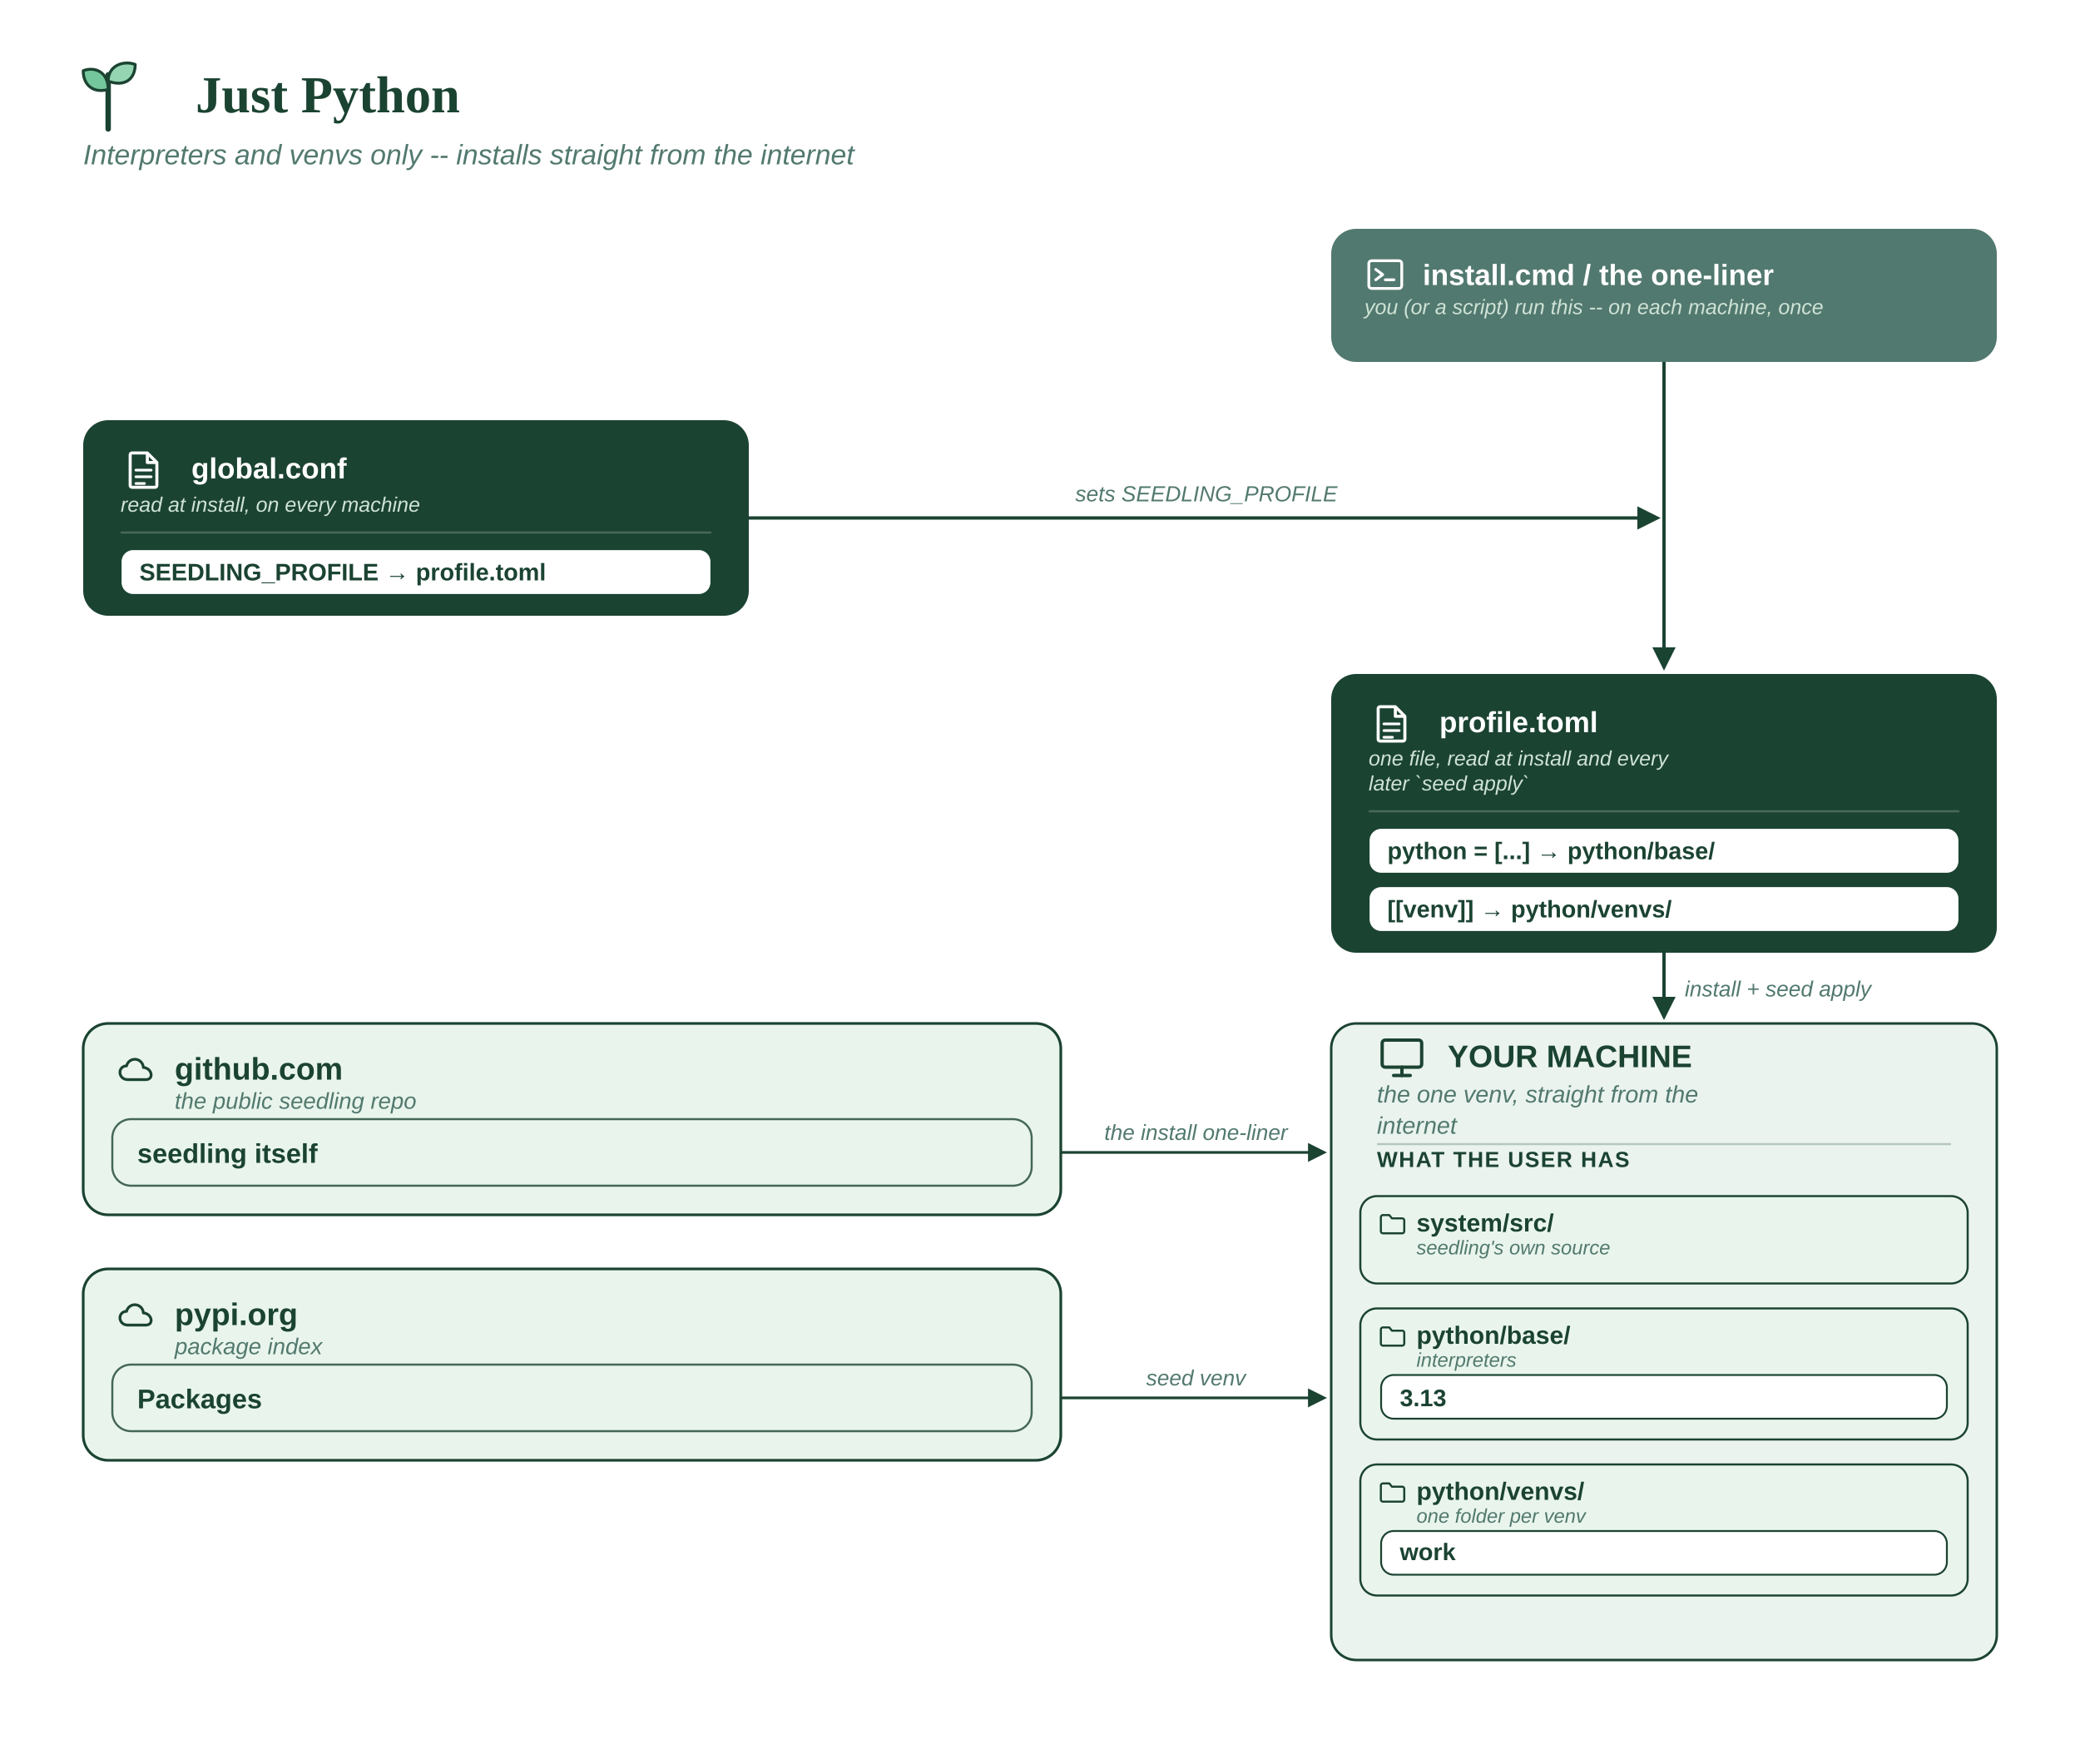
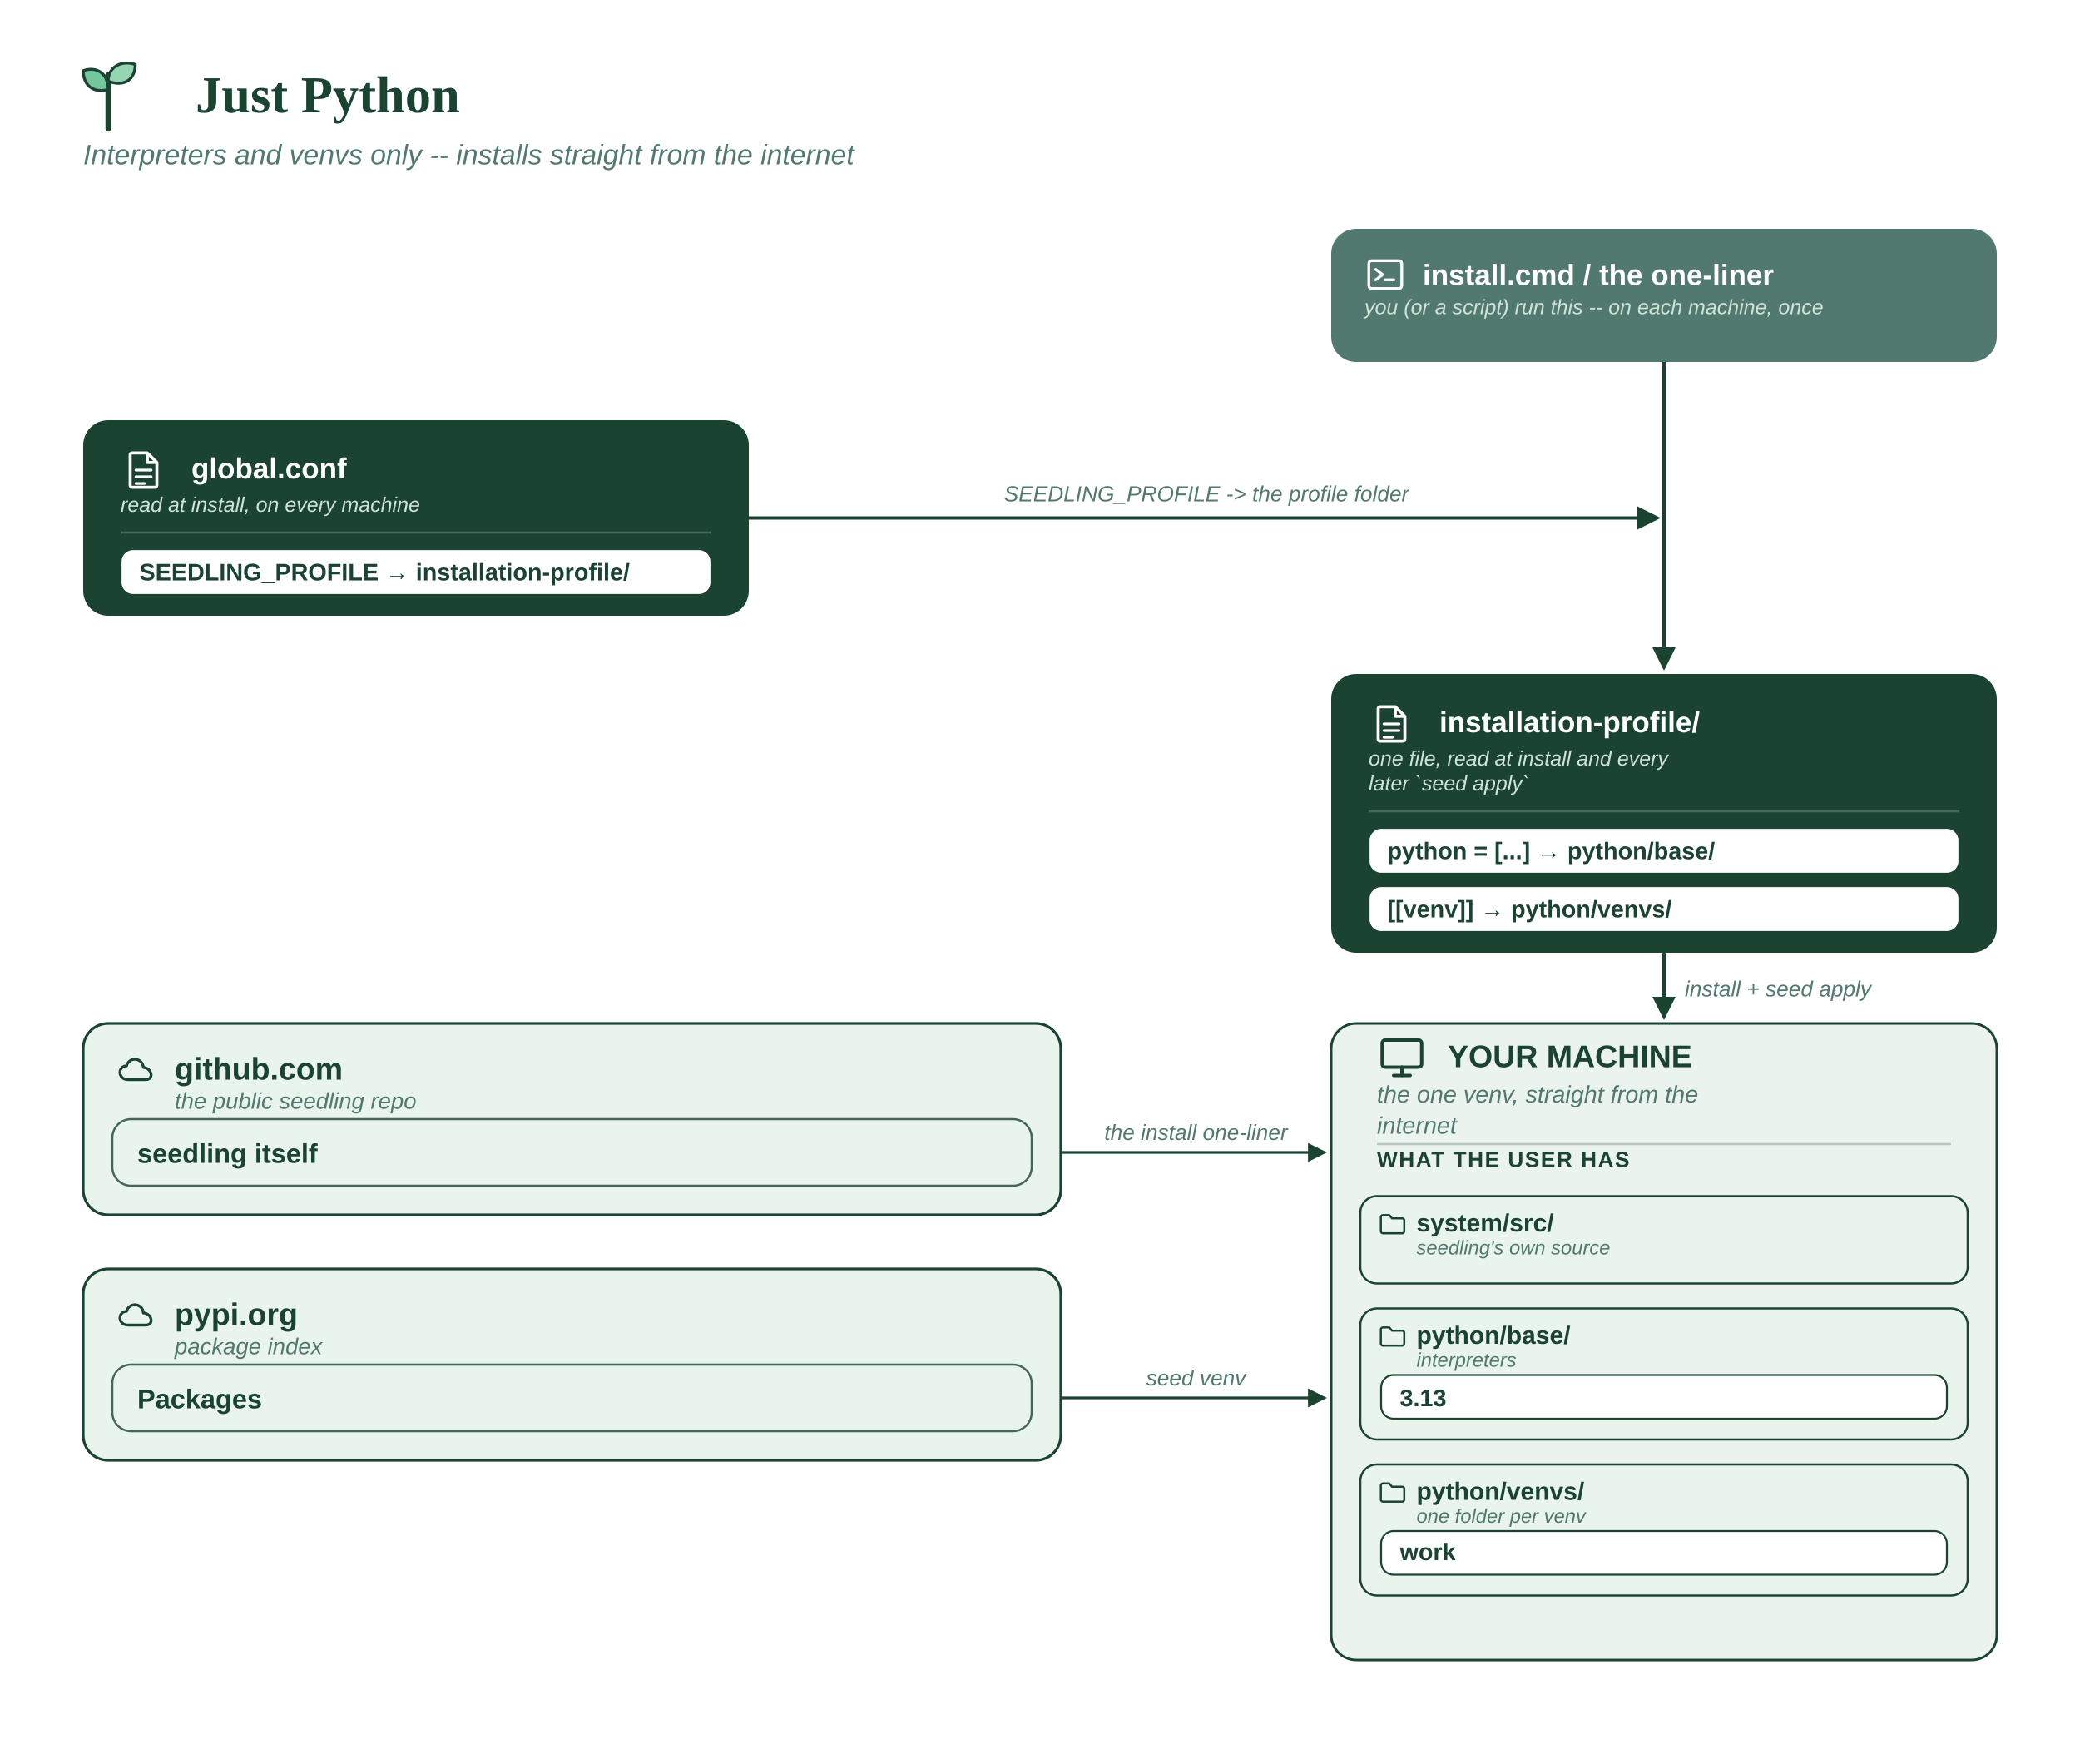
<svg xmlns="http://www.w3.org/2000/svg" viewBox="0 0 1000 848" font-family="Arial, Helvetica, sans-serif">
  <defs>
    <defs>
      <style>
      .head  { font-family: Georgia, 'Times New Roman', serif; }
      .body  { font-family: Arial, Helvetica, sans-serif; }
      .fg    { fill: #1B4332; }
      .fw    { fill: #FFFFFF; }
      .fmute { fill: #52796F; }
    </style>
      <marker id="arrow" markerWidth="7" markerHeight="7" refX="5.5" refY="3.5" orient="auto">
        <path d="M0,0 L7,3.5 L0,7 Z" fill="#1B4332" />
      </marker>
      <symbol id="ic-cloud" viewBox="0 0 24 24">
        <path d="M6.5 18 C3.5 18 2 15.8 2 13.8 C2 11.6 3.8 10 5.8 10.1 C6.4 7.6 8.7 6 11.2 6.3 C13.6 6.6 15.4 8.6 15.5 11 C17.9 11.1 20 13 20 15.3 C20 17.4 18.2 18 17 18 Z" fill="none" stroke="currentColor" stroke-width="1.6" stroke-linejoin="round" />
      </symbol>
      <symbol id="ic-box" viewBox="0 0 24 24">
        <path d="M3 8 L12 4 L21 8 L12 12 Z" fill="none" stroke="currentColor" stroke-width="1.6" stroke-linejoin="round" />
        <path d="M3 8 V17 L12 21 V12" fill="none" stroke="currentColor" stroke-width="1.6" stroke-linejoin="round" />
        <path d="M21 8 V17 L12 21" fill="none" stroke="currentColor" stroke-width="1.6" stroke-linejoin="round" />
      </symbol>
      <symbol id="ic-server" viewBox="0 0 24 24">
        <rect x="3" y="4" width="18" height="6" rx="1.3" fill="none" stroke="currentColor" stroke-width="1.6" />
        <rect x="3" y="14" width="18" height="6" rx="1.3" fill="none" stroke="currentColor" stroke-width="1.6" />
        <circle cx="7" cy="7" r="1" fill="currentColor" />
        <circle cx="7" cy="17" r="1" fill="currentColor" />
      </symbol>
      <symbol id="ic-monitor" viewBox="0 0 24 24">
        <rect x="2.5" y="4" width="19" height="13" rx="1.4" fill="none" stroke="currentColor" stroke-width="1.6" />
        <line x1="8" y1="21" x2="16" y2="21" stroke="currentColor" stroke-width="1.6" stroke-linecap="round" />
        <line x1="12" y1="17" x2="12" y2="21" stroke="currentColor" stroke-width="1.6" stroke-linecap="round" />
      </symbol>
      <symbol id="ic-folder" viewBox="0 0 24 24">
        <path d="M3 6.5 C3 5.7 3.7 5 4.5 5 H9.5 L11.5 7.5 H19.5 C20.3 7.5 21 8.2 21 9 V17.5 C21 18.3 20.3 19 19.5 19 H4.5 C3.7 19 3 18.3 3 17.5 Z" fill="none" stroke="currentColor" stroke-width="1.6" stroke-linejoin="round" />
      </symbol>
      <symbol id="ic-doc" viewBox="0 0 24 24">
        <path d="M6 3 H14 L19 8 V20 C19 20.6 18.6 21 18 21 H6 C5.4 21 5 20.6 5 20 V4 C5 3.4 5.4 3 6 3 Z" fill="none" stroke="currentColor" stroke-width="1.6" stroke-linejoin="round" />
        <path d="M14 3 V8 H19" fill="none" stroke="currentColor" stroke-width="1.6" stroke-linejoin="round" />
        <line x1="8" y1="12" x2="16" y2="12" stroke="currentColor" stroke-width="1.4" stroke-linecap="round" />
        <line x1="8" y1="15.5" x2="16" y2="15.5" stroke="currentColor" stroke-width="1.4" stroke-linecap="round" />
        <line x1="8" y1="19" x2="12.5" y2="19" stroke="currentColor" stroke-width="1.4" stroke-linecap="round" />
      </symbol>
      <symbol id="ic-terminal" viewBox="0 0 24 24">
        <rect x="2.5" y="4" width="19" height="16" rx="1.6" fill="none" stroke="currentColor" stroke-width="1.6" />
        <path d="M6.5 9 L10.5 12 L6.5 15" fill="none" stroke="currentColor" stroke-width="1.6" stroke-linecap="round" stroke-linejoin="round" />
        <line x1="12" y1="15" x2="17" y2="15" stroke="currentColor" stroke-width="1.6" stroke-linecap="round" />
      </symbol>
    </defs>
  </defs>
  <rect x="0" y="0" width="1000" height="848" fill="#FFFFFF" />
  <g transform="translate(40,20)">
    <path d="M12 42 V16" stroke="#1B4332" stroke-width="2.6" stroke-linecap="round" fill="none" />
    <path d="M12 23 C12 14 5 12 0 14 C0 21 5 25 12 23 Z" fill="#74C69D" stroke="#1B4332" stroke-width="1.4" stroke-linejoin="round" />
    <path d="M12 19 C12 11 20 9 25 11 C25 18 20 22 12 19 Z" fill="#95D5B2" stroke="#1B4332" stroke-width="1.4" stroke-linejoin="round" />
  </g>
  <text x="94" y="54" class="head fg" font-size="25" font-weight="700">Just Python</text>
  <text x="40" y="79" class="body fmute" font-size="13.5" font-style="italic">Interpreters and venvs only -- installs straight from the internet</text>
  <rect x="640" y="110" width="320" height="64" rx="12" fill="#52796F" />
  <use href="#ic-terminal" x="656" y="122" width="20" height="20" color="#FFFFFF" />
  <text x="684" y="137" class="body fw" font-size="14.0" font-weight="700">install.cmd  /  the one-liner</text>
  <text x="656" y="151" class="body" fill="#CFE3D6" font-size="10" font-style="italic">you (or a script) run this -- on each machine, once</text>
  <line x1="800" y1="174" x2="800" y2="320" stroke="#1B4332" stroke-width="1.6" marker-end="url(#arrow)" />
  <rect x="40" y="202" width="320" height="94" rx="12" fill="#1B4332" />
  <use href="#ic-doc" x="58" y="215" width="22" height="22" color="#FFFFFF" />
  <text x="92" y="230" class="body fw" font-size="14" font-weight="700">global.conf</text>
  <text x="58" y="246" class="body" fill="#CFE3D6" font-size="10" font-style="italic">read at install, on every machine</text>
  <line x1="58" y1="256" x2="342" y2="256" stroke="#FFFFFF" stroke-width="1" opacity="0.2" />
  <rect x="58" y="264" width="284" height="22" rx="6" fill="#FFFFFF" stroke="#1B4332" stroke-width="0.9" />
-   <text x="67" y="279" class="body fg" font-size="11.5" font-weight="600">SEEDLING_PROFILE  →  profile.toml</text>
+   <text x="67" y="279" class="body fg" font-size="11.5" font-weight="600">SEEDLING_PROFILE  →  installation-profile/</text>
  <line x1="360" y1="249" x2="796" y2="249" stroke="#1B4332" stroke-width="1.6" marker-end="url(#arrow)" />
-   <text x="580" y="241" text-anchor="middle" class="body fmute" font-size="10.5" font-style="italic">sets SEEDLING_PROFILE</text>
+   <text x="580" y="241" text-anchor="middle" class="body fmute" font-size="10.5" font-style="italic">SEEDLING_PROFILE -&gt; the profile folder</text>
  <rect x="640" y="324" width="320" height="134" rx="12" fill="#1B4332" />
  <use href="#ic-doc" x="658" y="337" width="22" height="22" color="#FFFFFF" />
-   <text x="692" y="352" class="body fw" font-size="14.0" font-weight="700">profile.toml</text>
+   <text x="692" y="352" class="body fw" font-size="14.0" font-weight="700">installation-profile/</text>
  <text x="658" y="368" class="body" fill="#CFE3D6" font-size="10" font-style="italic">one file, read at install and every</text>
  <text x="658" y="380" class="body" fill="#CFE3D6" font-size="10" font-style="italic">later `seed apply`</text>
  <line x1="658" y1="390" x2="942" y2="390" stroke="#FFFFFF" stroke-width="1" opacity="0.2" />
  <rect x="658" y="398" width="284" height="22" rx="6" fill="#FFFFFF" stroke="#1B4332" stroke-width="0.9" />
  <text x="667" y="413" class="body fg" font-size="11.5" font-weight="600">python = [...]  →  python/base/</text>
  <rect x="658" y="426" width="284" height="22" rx="6" fill="#FFFFFF" stroke="#1B4332" stroke-width="0.9" />
  <text x="667" y="441" class="body fg" font-size="11.5" font-weight="600">[[venv]]  →  python/venvs/</text>
  <line x1="800" y1="458" x2="800" y2="488" stroke="#1B4332" stroke-width="1.6" marker-end="url(#arrow)" />
  <text x="810" y="479" class="body fmute" font-size="10.5" font-style="italic">install + seed apply</text>
  <rect x="640" y="492" width="320" height="306" rx="12" fill="#EAF3EE" stroke="#1B4332" stroke-width="1.2" />
  <use href="#ic-monitor" x="662" y="496" width="24" height="24" color="#1B4332" />
  <text x="696" y="513" class="body fg" font-size="15" font-weight="700">YOUR MACHINE</text>
  <text x="662" y="530" class="body fmute" font-size="11.5" font-style="italic">the one venv, straight from the</text>
  <text x="662" y="545" class="body fmute" font-size="11.5" font-style="italic">internet</text>
  <line x1="662" y1="550" x2="938" y2="550" stroke="#1B4332" stroke-width="1" opacity="0.25" />
  <text x="662" y="561" class="body fg" font-size="10.5" font-weight="700" letter-spacing="0.6">WHAT THE USER HAS</text>
  <rect x="654" y="575" width="292" height="42" rx="8" fill="#E9F5EC" stroke="#1B4332" stroke-width="1" />
  <use href="#ic-folder" x="662" y="581" width="15" height="15" color="#1B4332" />
  <text x="681" y="592" class="body fg" font-size="12.0" font-weight="700">system/src/</text>
  <text x="681" y="603" class="body fmute" font-size="9.5" font-style="italic">seedling's own source</text>
  <rect x="654" y="629" width="292" height="63" rx="8" fill="#E9F5EC" stroke="#1B4332" stroke-width="1" />
  <use href="#ic-folder" x="662" y="635" width="15" height="15" color="#1B4332" />
  <text x="681" y="646" class="body fg" font-size="12.0" font-weight="700">python/base/</text>
  <text x="681" y="657" class="body fmute" font-size="9.5" font-style="italic">interpreters</text>
  <rect x="664" y="661" width="272" height="21" rx="6" fill="#FFFFFF" stroke="#1B4332" stroke-width="0.9" />
  <text x="673" y="676" class="body fg" font-size="11.5" font-weight="600">3.13</text>
  <rect x="654" y="704" width="292" height="63" rx="8" fill="#E9F5EC" stroke="#1B4332" stroke-width="1" />
  <use href="#ic-folder" x="662" y="710" width="15" height="15" color="#1B4332" />
  <text x="681" y="721" class="body fg" font-size="12.0" font-weight="700">python/venvs/</text>
  <text x="681" y="732" class="body fmute" font-size="9.5" font-style="italic">one folder per venv</text>
  <rect x="664" y="736" width="272" height="21" rx="6" fill="#FFFFFF" stroke="#1B4332" stroke-width="0.9" />
  <text x="673" y="750" class="body fg" font-size="11.5" font-weight="600">work</text>
  <rect x="40" y="492" width="470" height="92" rx="12" fill="#E9F5EC" stroke="#1B4332" stroke-width="1.3" />
  <use href="#ic-cloud" x="56" y="504" width="20" height="20" color="#1B4332" />
  <text x="84" y="519" class="body fg" font-size="15.0" font-weight="700">github.com</text>
  <text x="84" y="533" class="body fmute" font-size="11.0" font-style="italic">the public seedling repo</text>
  <rect x="54" y="538" width="442" height="32" rx="9" fill="#E9F5EC" stroke="#1B4332" stroke-width="1" opacity="0.8" />
  <text x="66" y="559" class="body fg" font-size="13.0" font-weight="700">seedling itself</text>
  <line x1="510" y1="554" x2="636" y2="554" stroke="#1B4332" stroke-width="1.3" marker-end="url(#arrow)" />
  <text x="575" y="548" text-anchor="middle" class="body fmute" font-size="10.5" font-style="italic">the install one-liner</text>
  <rect x="40" y="610" width="470" height="92" rx="12" fill="#E9F5EC" stroke="#1B4332" stroke-width="1.3" />
  <use href="#ic-cloud" x="56" y="622" width="20" height="20" color="#1B4332" />
  <text x="84" y="637" class="body fg" font-size="15.0" font-weight="700">pypi.org</text>
  <text x="84" y="651" class="body fmute" font-size="11.0" font-style="italic">package index</text>
  <rect x="54" y="656" width="442" height="32" rx="9" fill="#E9F5EC" stroke="#1B4332" stroke-width="1" opacity="0.8" />
  <text x="66" y="677" class="body fg" font-size="13.0" font-weight="700">Packages</text>
  <line x1="510" y1="672" x2="636" y2="672" stroke="#1B4332" stroke-width="1.3" marker-end="url(#arrow)" />
  <text x="575" y="666" text-anchor="middle" class="body fmute" font-size="10.5" font-style="italic">seed venv</text>
</svg>
